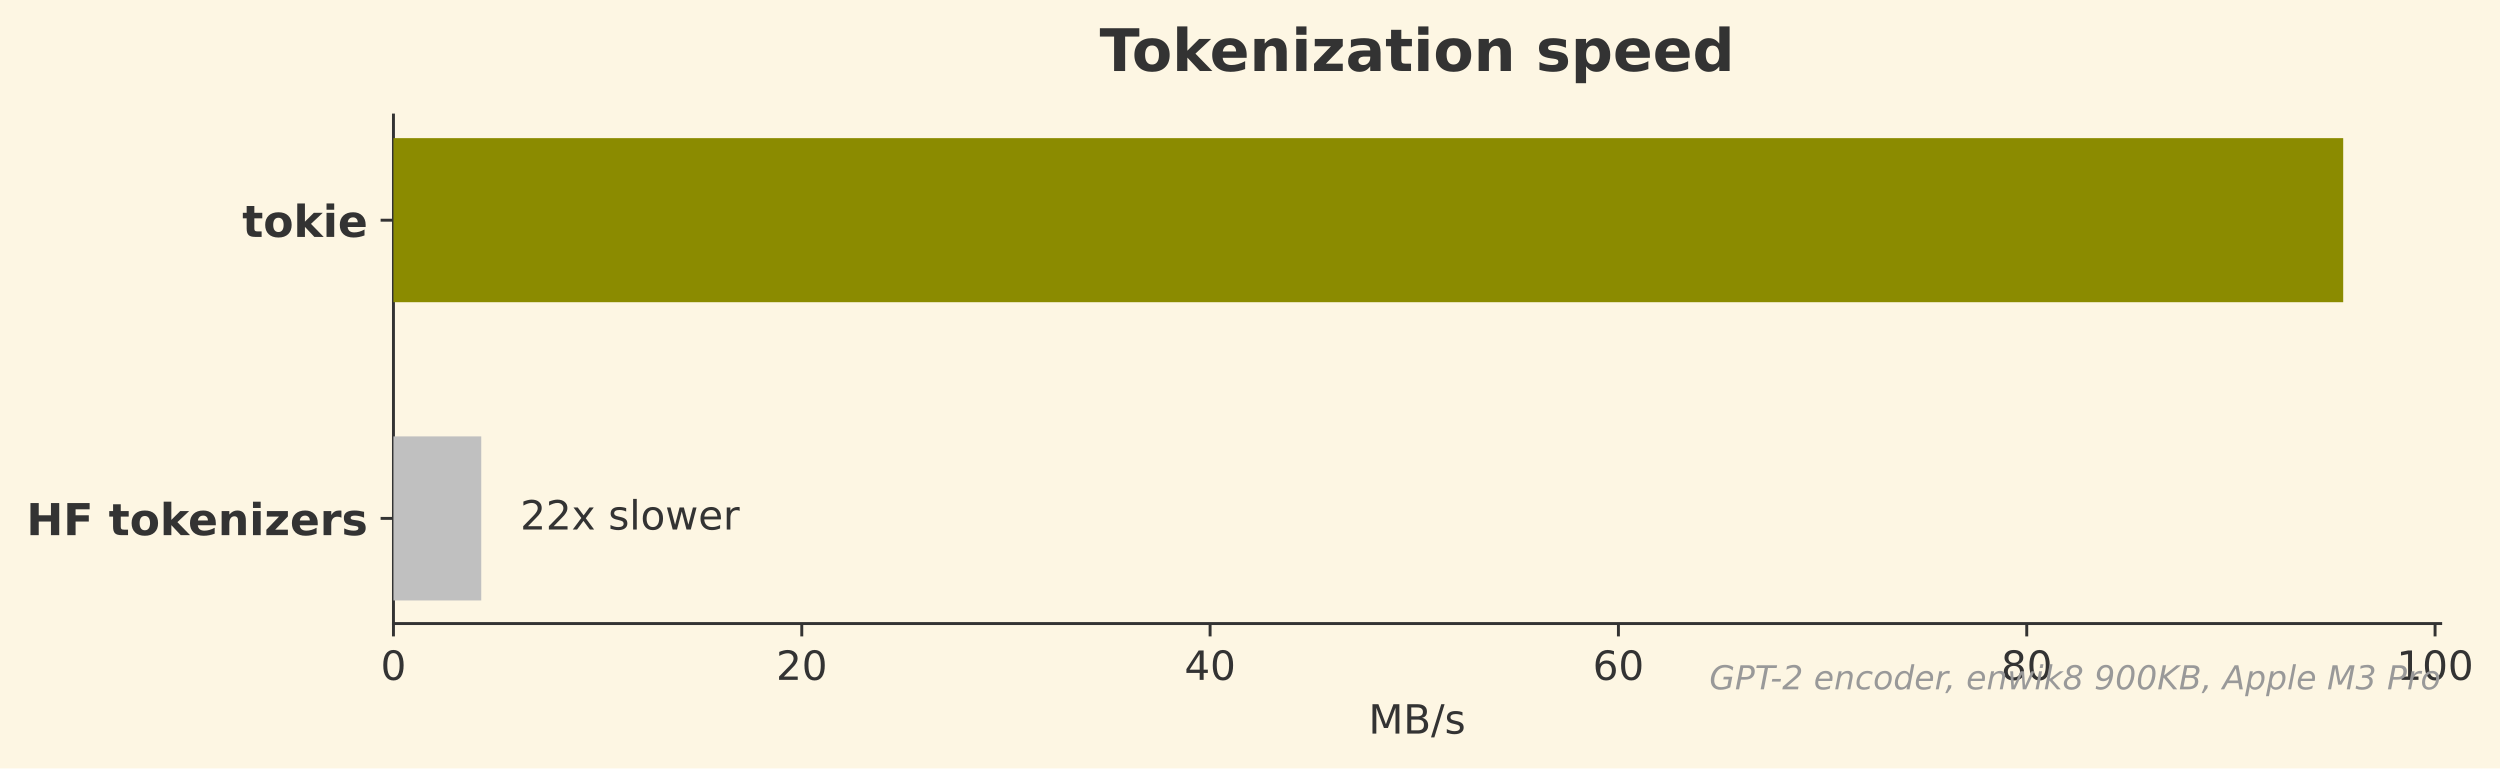
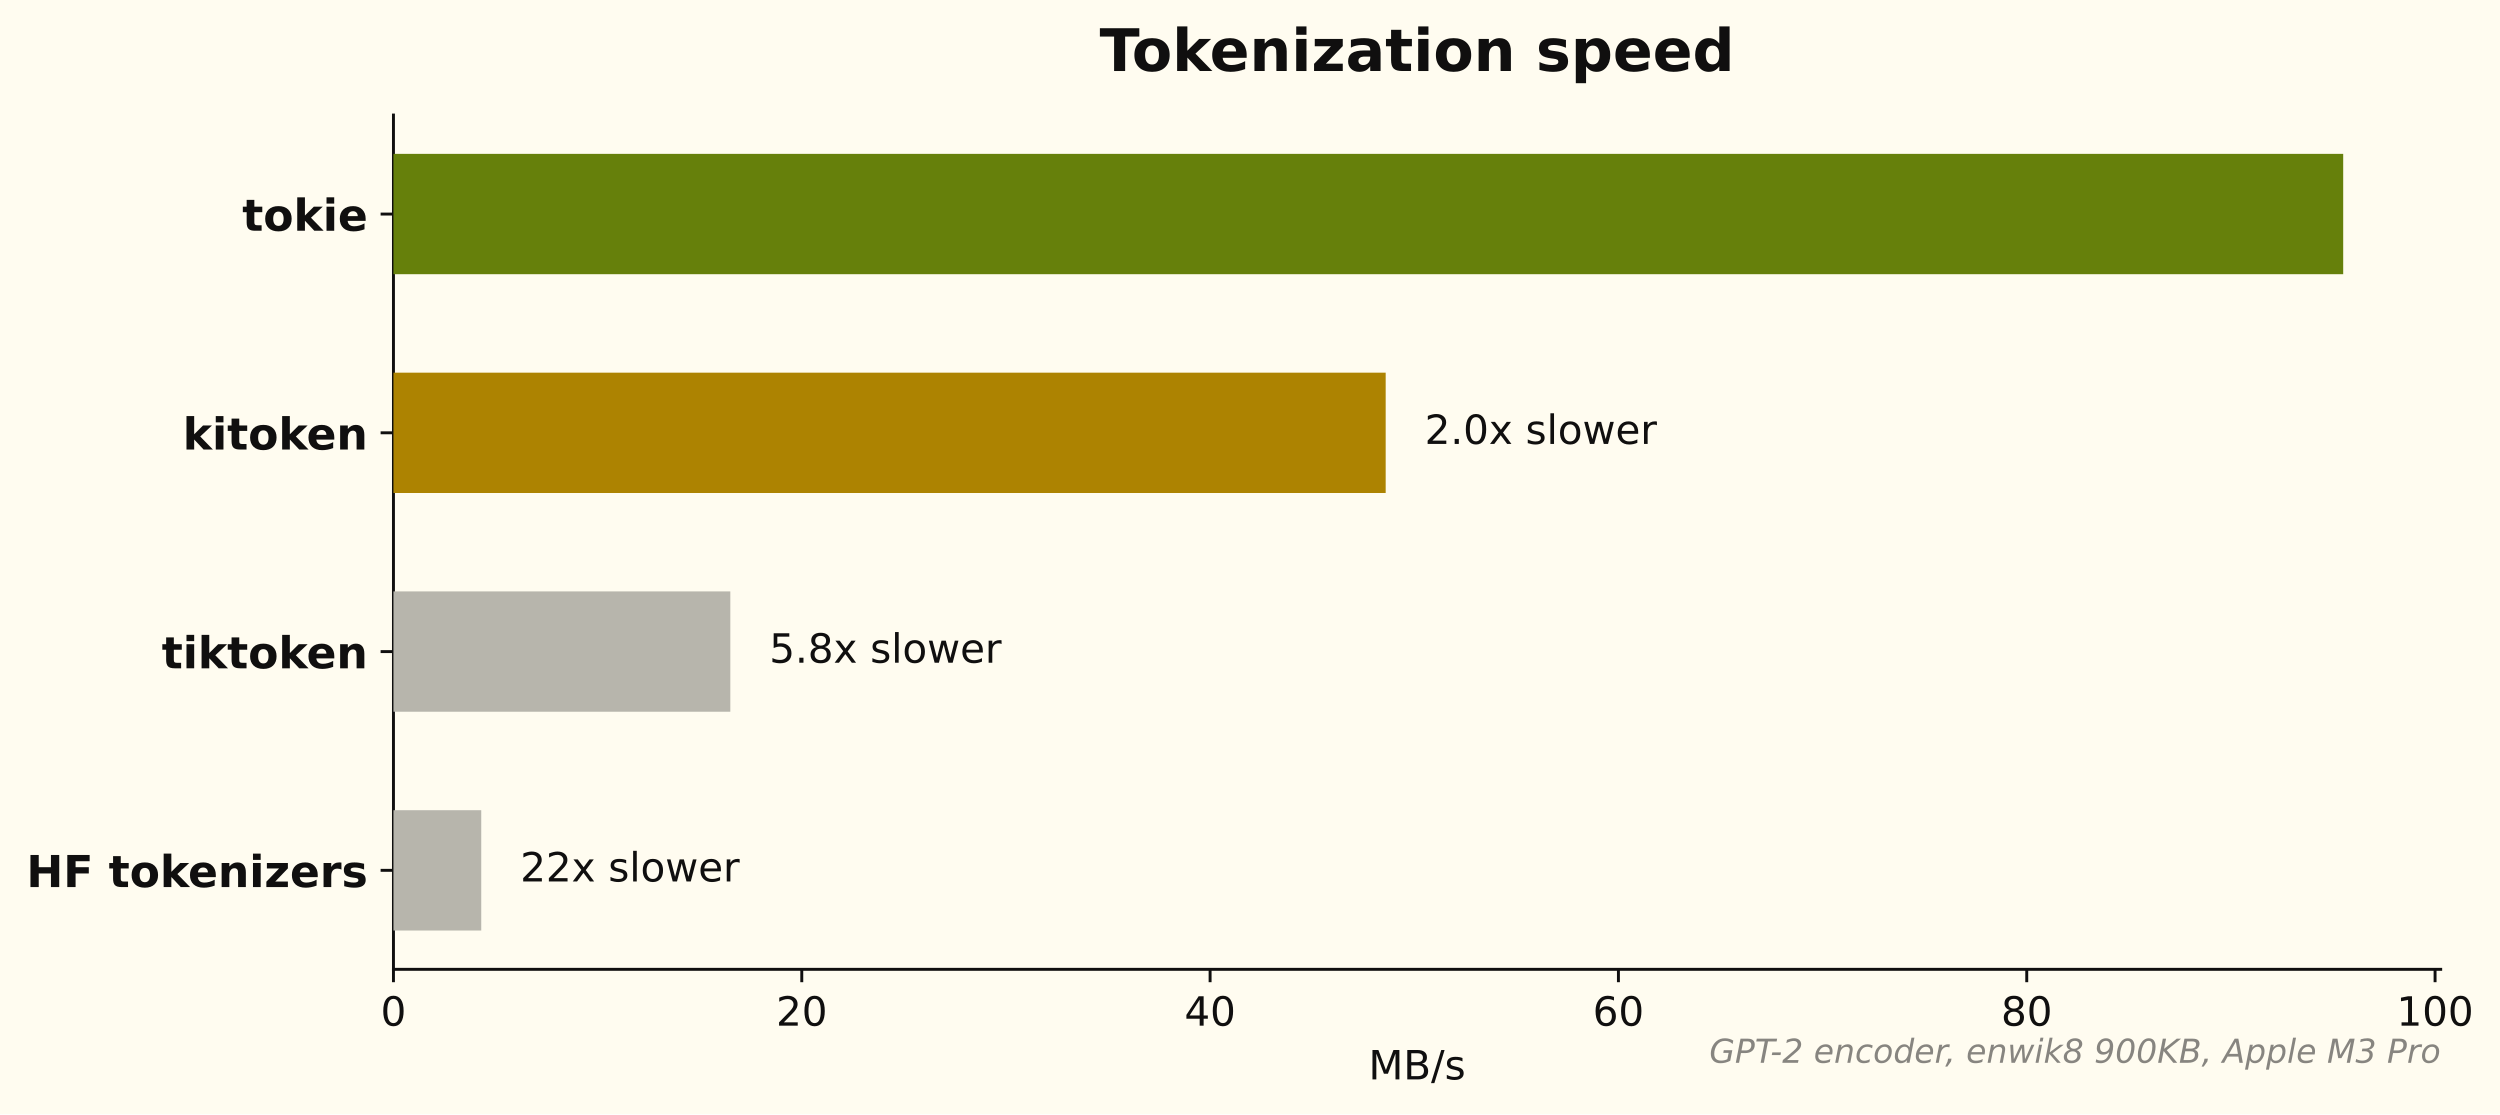
- <svg xmlns="http://www.w3.org/2000/svg" xmlns:xlink="http://www.w3.org/1999/xlink" width="681.409pt" height="209.449pt" viewBox="0 0 681.409 209.449" version="1.1">
+ <svg xmlns="http://www.w3.org/2000/svg" xmlns:xlink="http://www.w3.org/1999/xlink" width="681.409pt" height="303.697pt" viewBox="0 0 681.409 303.697" version="1.1">
  <defs>
    <style type="text/css">*{stroke-linejoin: round; stroke-linecap: butt}</style>
  </defs>
  <g id="figure_1">
    <g id="patch_1">
-       <path d="M 0 209.449  L 681.409 209.449  L 681.409 0  L 0 0  z " style="fill: #fdf6e3" />
+       <path d="M 0 303.697  L 681.409 303.697  L 681.409 0  L 0 0  z " style="fill: #fffcf0" />
    </g>
    <g id="axes_1">
      <g id="patch_2">
-         <path d="M 107.241 169.958  L 665.241 169.958  L 665.241 31.358  L 107.241 31.358  z " style="fill: #fdf6e3" />
+         <path d="M 107.241 264.205  L 665.241 264.205  L 665.241 31.358  L 107.241 31.358  z " style="fill: #fffcf0" />
      </g>
      <g id="matplotlib.axis_1">
        <g id="xtick_1">
          <g id="line2d_1">
            <defs>
-               <path id="me09ed2753e" d="M 0 0  L 0 3.5  " style="stroke: #333333; stroke-width: 0.8" />
+               <path id="m55bf7d7fab" d="M 0 0  L 0 3.5  " style="stroke: #100f0f; stroke-width: 0.8" />
            </defs>
            <g>
-               <use xlink:href="#me09ed2753e" x="107.241" y="169.958" style="fill: #333333; stroke: #333333; stroke-width: 0.8" />
+               <use xlink:href="#m55bf7d7fab" x="107.241" y="264.205" style="fill: #100f0f; stroke: #100f0f; stroke-width: 0.8" />
            </g>
          </g>
          <g id="text_1">
-             <g style="fill: #333333" transform="translate(103.7419 185.3158) scale(0.11 -0.11)">
+             <g style="fill: #100f0f" transform="translate(103.7419 279.5638) scale(0.11 -0.11)">
              <defs>
                <path id="DejaVuSans-30" d="M 2034 4250  Q 1547 4250 1301 3770  Q 1056 3291 1056 2328  Q 1056 1369 1301 889  Q 1547 409 2034 409  Q 2525 409 2770 889  Q 3016 1369 3016 2328  Q 3016 3291 2770 3770  Q 2525 4250 2034 4250  z M 2034 4750  Q 2819 4750 3233 4129  Q 3647 3509 3647 2328  Q 3647 1150 3233 529  Q 2819 -91 2034 -91  Q 1250 -91 836 529  Q 422 1150 422 2328  Q 422 3509 836 4129  Q 1250 4750 2034 4750  z " transform="scale(0.015625)" />
              </defs>
              <use xlink:href="#DejaVuSans-30" />
            </g>
          </g>
        </g>
        <g id="xtick_2">
          <g id="line2d_2">
            <g>
-               <use xlink:href="#me09ed2753e" x="218.535" y="169.958" style="fill: #333333; stroke: #333333; stroke-width: 0.8" />
+               <use xlink:href="#m55bf7d7fab" x="218.535" y="264.205" style="fill: #100f0f; stroke: #100f0f; stroke-width: 0.8" />
            </g>
          </g>
          <g id="text_2">
-             <g style="fill: #333333" transform="translate(211.5364 185.3158) scale(0.11 -0.11)">
+             <g style="fill: #100f0f" transform="translate(211.5364 279.5638) scale(0.11 -0.11)">
              <defs>
                <path id="DejaVuSans-32" d="M 1228 531  L 3431 531  L 3431 0  L 469 0  L 469 531  Q 828 903 1448 1529  Q 2069 2156 2228 2338  Q 2531 2678 2651 2914  Q 2772 3150 2772 3378  Q 2772 3750 2511 3984  Q 2250 4219 1831 4219  Q 1534 4219 1204 4116  Q 875 4013 500 3803  L 500 4441  Q 881 4594 1212 4672  Q 1544 4750 1819 4750  Q 2544 4750 2975 4387  Q 3406 4025 3406 3419  Q 3406 3131 3298 2873  Q 3191 2616 2906 2266  Q 2828 2175 2409 1742  Q 1991 1309 1228 531  z " transform="scale(0.015625)" />
              </defs>
              <use xlink:href="#DejaVuSans-32" />
              <use xlink:href="#DejaVuSans-30" transform="translate(63.62305 0)" />
            </g>
          </g>
        </g>
        <g id="xtick_3">
          <g id="line2d_3">
            <g>
-               <use xlink:href="#me09ed2753e" x="329.829" y="169.958" style="fill: #333333; stroke: #333333; stroke-width: 0.8" />
+               <use xlink:href="#m55bf7d7fab" x="329.829" y="264.205" style="fill: #100f0f; stroke: #100f0f; stroke-width: 0.8" />
            </g>
          </g>
          <g id="text_3">
-             <g style="fill: #333333" transform="translate(322.8304 185.3158) scale(0.11 -0.11)">
+             <g style="fill: #100f0f" transform="translate(322.8304 279.5638) scale(0.11 -0.11)">
              <defs>
                <path id="DejaVuSans-34" d="M 2419 4116  L 825 1625  L 2419 1625  L 2419 4116  z M 2253 4666  L 3047 4666  L 3047 1625  L 3713 1625  L 3713 1100  L 3047 1100  L 3047 0  L 2419 0  L 2419 1100  L 313 1100  L 313 1709  L 2253 4666  z " transform="scale(0.015625)" />
              </defs>
              <use xlink:href="#DejaVuSans-34" />
              <use xlink:href="#DejaVuSans-30" transform="translate(63.62305 0)" />
            </g>
          </g>
        </g>
        <g id="xtick_4">
          <g id="line2d_4">
            <g>
-               <use xlink:href="#me09ed2753e" x="441.123" y="169.958" style="fill: #333333; stroke: #333333; stroke-width: 0.8" />
+               <use xlink:href="#m55bf7d7fab" x="441.123" y="264.205" style="fill: #100f0f; stroke: #100f0f; stroke-width: 0.8" />
            </g>
          </g>
          <g id="text_4">
-             <g style="fill: #333333" transform="translate(434.1243 185.3158) scale(0.11 -0.11)">
+             <g style="fill: #100f0f" transform="translate(434.1243 279.5638) scale(0.11 -0.11)">
              <defs>
                <path id="DejaVuSans-36" d="M 2113 2584  Q 1688 2584 1439 2293  Q 1191 2003 1191 1497  Q 1191 994 1439 701  Q 1688 409 2113 409  Q 2538 409 2786 701  Q 3034 994 3034 1497  Q 3034 2003 2786 2293  Q 2538 2584 2113 2584  z M 3366 4563  L 3366 3988  Q 3128 4100 2886 4159  Q 2644 4219 2406 4219  Q 1781 4219 1451 3797  Q 1122 3375 1075 2522  Q 1259 2794 1537 2939  Q 1816 3084 2150 3084  Q 2853 3084 3261 2657  Q 3669 2231 3669 1497  Q 3669 778 3244 343  Q 2819 -91 2113 -91  Q 1303 -91 875 529  Q 447 1150 447 2328  Q 447 3434 972 4092  Q 1497 4750 2381 4750  Q 2619 4750 2861 4703  Q 3103 4656 3366 4563  z " transform="scale(0.015625)" />
              </defs>
              <use xlink:href="#DejaVuSans-36" />
              <use xlink:href="#DejaVuSans-30" transform="translate(63.62305 0)" />
            </g>
          </g>
        </g>
        <g id="xtick_5">
          <g id="line2d_5">
            <g>
-               <use xlink:href="#me09ed2753e" x="552.417" y="169.958" style="fill: #333333; stroke: #333333; stroke-width: 0.8" />
+               <use xlink:href="#m55bf7d7fab" x="552.417" y="264.205" style="fill: #100f0f; stroke: #100f0f; stroke-width: 0.8" />
            </g>
          </g>
          <g id="text_5">
-             <g style="fill: #333333" transform="translate(545.4183 185.3158) scale(0.11 -0.11)">
+             <g style="fill: #100f0f" transform="translate(545.4183 279.5638) scale(0.11 -0.11)">
              <defs>
                <path id="DejaVuSans-38" d="M 2034 2216  Q 1584 2216 1326 1975  Q 1069 1734 1069 1313  Q 1069 891 1326 650  Q 1584 409 2034 409  Q 2484 409 2743 651  Q 3003 894 3003 1313  Q 3003 1734 2745 1975  Q 2488 2216 2034 2216  z M 1403 2484  Q 997 2584 770 2862  Q 544 3141 544 3541  Q 544 4100 942 4425  Q 1341 4750 2034 4750  Q 2731 4750 3128 4425  Q 3525 4100 3525 3541  Q 3525 3141 3298 2862  Q 3072 2584 2669 2484  Q 3125 2378 3379 2068  Q 3634 1759 3634 1313  Q 3634 634 3220 271  Q 2806 -91 2034 -91  Q 1263 -91 848 271  Q 434 634 434 1313  Q 434 1759 690 2068  Q 947 2378 1403 2484  z M 1172 3481  Q 1172 3119 1398 2916  Q 1625 2713 2034 2713  Q 2441 2713 2670 2916  Q 2900 3119 2900 3481  Q 2900 3844 2670 4047  Q 2441 4250 2034 4250  Q 1625 4250 1398 4047  Q 1172 3844 1172 3481  z " transform="scale(0.015625)" />
              </defs>
              <use xlink:href="#DejaVuSans-38" />
              <use xlink:href="#DejaVuSans-30" transform="translate(63.62305 0)" />
            </g>
          </g>
        </g>
        <g id="xtick_6">
          <g id="line2d_6">
            <g>
-               <use xlink:href="#me09ed2753e" x="663.711" y="169.958" style="fill: #333333; stroke: #333333; stroke-width: 0.8" />
+               <use xlink:href="#m55bf7d7fab" x="663.711" y="264.205" style="fill: #100f0f; stroke: #100f0f; stroke-width: 0.8" />
            </g>
          </g>
          <g id="text_6">
-             <g style="fill: #333333" transform="translate(653.2128 185.3158) scale(0.11 -0.11)">
+             <g style="fill: #100f0f" transform="translate(653.2128 279.5638) scale(0.11 -0.11)">
              <defs>
                <path id="DejaVuSans-31" d="M 794 531  L 1825 531  L 1825 4091  L 703 3866  L 703 4441  L 1819 4666  L 2450 4666  L 2450 531  L 3481 531  L 3481 0  L 794 0  L 794 531  z " transform="scale(0.015625)" />
              </defs>
              <use xlink:href="#DejaVuSans-31" />
              <use xlink:href="#DejaVuSans-30" transform="translate(63.62305 0)" />
              <use xlink:href="#DejaVuSans-30" transform="translate(127.2461 0)" />
            </g>
          </g>
        </g>
        <g id="text_7">
-           <g style="fill: #333333" transform="translate(373.0043 199.9617) scale(0.11 -0.11)">
+           <g style="fill: #100f0f" transform="translate(373.0043 294.2097) scale(0.11 -0.11)">
            <defs>
              <path id="DejaVuSans-4d" d="M 628 4666  L 1569 4666  L 2759 1491  L 3956 4666  L 4897 4666  L 4897 0  L 4281 0  L 4281 4097  L 3078 897  L 2444 897  L 1241 4097  L 1241 0  L 628 0  L 628 4666  z " transform="scale(0.015625)" />
              <path id="DejaVuSans-42" d="M 1259 2228  L 1259 519  L 2272 519  Q 2781 519 3026 730  Q 3272 941 3272 1375  Q 3272 1813 3026 2020  Q 2781 2228 2272 2228  L 1259 2228  z M 1259 4147  L 1259 2741  L 2194 2741  Q 2656 2741 2882 2914  Q 3109 3088 3109 3444  Q 3109 3797 2882 3972  Q 2656 4147 2194 4147  L 1259 4147  z M 628 4666  L 2241 4666  Q 2963 4666 3353 4366  Q 3744 4066 3744 3513  Q 3744 3084 3544 2831  Q 3344 2578 2956 2516  Q 3422 2416 3680 2098  Q 3938 1781 3938 1306  Q 3938 681 3513 340  Q 3088 0 2303 0  L 628 0  L 628 4666  z " transform="scale(0.015625)" />
              <path id="DejaVuSans-2f" d="M 1625 4666  L 2156 4666  L 531 -594  L 0 -594  L 1625 4666  z " transform="scale(0.015625)" />
              <path id="DejaVuSans-73" d="M 2834 3397  L 2834 2853  Q 2591 2978 2328 3040  Q 2066 3103 1784 3103  Q 1356 3103 1142 2972  Q 928 2841 928 2578  Q 928 2378 1081 2264  Q 1234 2150 1697 2047  L 1894 2003  Q 2506 1872 2764 1633  Q 3022 1394 3022 966  Q 3022 478 2636 193  Q 2250 -91 1575 -91  Q 1294 -91 989 -36  Q 684 19 347 128  L 347 722  Q 666 556 975 473  Q 1284 391 1588 391  Q 1994 391 2212 530  Q 2431 669 2431 922  Q 2431 1156 2273 1281  Q 2116 1406 1581 1522  L 1381 1569  Q 847 1681 609 1914  Q 372 2147 372 2553  Q 372 3047 722 3315  Q 1072 3584 1716 3584  Q 2034 3584 2315 3537  Q 2597 3491 2834 3397  z " transform="scale(0.015625)" />
            </defs>
            <use xlink:href="#DejaVuSans-4d" />
            <use xlink:href="#DejaVuSans-42" transform="translate(86.2793 0)" />
            <use xlink:href="#DejaVuSans-2f" transform="translate(154.8828 0)" />
            <use xlink:href="#DejaVuSans-73" transform="translate(188.5742 0)" />
          </g>
        </g>
      </g>
      <g id="matplotlib.axis_2">
        <g id="ytick_1">
          <g id="line2d_7">
            <defs>
-               <path id="m3911dd9535" d="M 0 0  L -3.5 0  " style="stroke: #333333; stroke-width: 0.8" />
+               <path id="m4aaaa77200" d="M 0 0  L -3.5 0  " style="stroke: #100f0f; stroke-width: 0.8" />
            </defs>
            <g>
-               <use xlink:href="#m3911dd9535" x="107.241" y="60.012" style="fill: #333333; stroke: #333333; stroke-width: 0.8" />
+               <use xlink:href="#m4aaaa77200" x="107.241" y="58.339" style="fill: #100f0f; stroke: #100f0f; stroke-width: 0.8" />
            </g>
          </g>
          <g id="text_8">
-             <g style="fill: #333333" transform="translate(66.02813 64.5714) scale(0.12 -0.12)">
+             <g style="fill: #100f0f" transform="translate(66.02813 62.89831) scale(0.12 -0.12)">
              <defs>
                <path id="DejaVuSans-Bold-74" d="M 1759 4494  L 1759 3500  L 2913 3500  L 2913 2700  L 1759 2700  L 1759 1216  Q 1759 972 1856 886  Q 1953 800 2241 800  L 2816 800  L 2816 0  L 1856 0  Q 1194 0 917 276  Q 641 553 641 1216  L 641 2700  L 84 2700  L 84 3500  L 641 3500  L 641 4494  L 1759 4494  z " transform="scale(0.015625)" />
                <path id="DejaVuSans-Bold-6f" d="M 2203 2784  Q 1831 2784 1636 2517  Q 1441 2250 1441 1747  Q 1441 1244 1636 976  Q 1831 709 2203 709  Q 2569 709 2762 976  Q 2956 1244 2956 1747  Q 2956 2250 2762 2517  Q 2569 2784 2203 2784  z M 2203 3584  Q 3106 3584 3614 3096  Q 4122 2609 4122 1747  Q 4122 884 3614 396  Q 3106 -91 2203 -91  Q 1297 -91 786 396  Q 275 884 275 1747  Q 275 2609 786 3096  Q 1297 3584 2203 3584  z " transform="scale(0.015625)" />
                <path id="DejaVuSans-Bold-6b" d="M 538 4863  L 1656 4863  L 1656 2216  L 2944 3500  L 4244 3500  L 2534 1894  L 4378 0  L 3022 0  L 1656 1459  L 1656 0  L 538 0  L 538 4863  z " transform="scale(0.015625)" />
                <path id="DejaVuSans-Bold-69" d="M 538 3500  L 1656 3500  L 1656 0  L 538 0  L 538 3500  z M 538 4863  L 1656 4863  L 1656 3950  L 538 3950  L 538 4863  z " transform="scale(0.015625)" />
                <path id="DejaVuSans-Bold-65" d="M 4031 1759  L 4031 1441  L 1416 1441  Q 1456 1047 1700 850  Q 1944 653 2381 653  Q 2734 653 3104 758  Q 3475 863 3866 1075  L 3866 213  Q 3469 63 3072 -14  Q 2675 -91 2278 -91  Q 1328 -91 801 392  Q 275 875 275 1747  Q 275 2603 792 3093  Q 1309 3584 2216 3584  Q 3041 3584 3536 3087  Q 4031 2591 4031 1759  z M 2881 2131  Q 2881 2450 2695 2645  Q 2509 2841 2209 2841  Q 1884 2841 1681 2658  Q 1478 2475 1428 2131  L 2881 2131  z " transform="scale(0.015625)" />
              </defs>
              <use xlink:href="#DejaVuSans-Bold-74" />
              <use xlink:href="#DejaVuSans-Bold-6f" transform="translate(47.80273 0)" />
              <use xlink:href="#DejaVuSans-Bold-6b" transform="translate(116.5039 0)" />
              <use xlink:href="#DejaVuSans-Bold-69" transform="translate(183.0078 0)" />
              <use xlink:href="#DejaVuSans-Bold-65" transform="translate(217.2852 0)" />
            </g>
          </g>
        </g>
        <g id="ytick_2">
          <g id="line2d_8">
            <g>
-               <use xlink:href="#m3911dd9535" x="107.241" y="141.303" style="fill: #333333; stroke: #333333; stroke-width: 0.8" />
+               <use xlink:href="#m4aaaa77200" x="107.241" y="117.967" style="fill: #100f0f; stroke: #100f0f; stroke-width: 0.8" />
            </g>
          </g>
          <g id="text_9">
-             <g style="fill: #333333" transform="translate(7.2 145.8617) scale(0.12 -0.12)">
+             <g style="fill: #100f0f" transform="translate(49.82062 122.5265) scale(0.12 -0.12)">
+               <defs>
+                 <path id="DejaVuSans-Bold-6e" d="M 4056 2131  L 4056 0  L 2931 0  L 2931 347  L 2931 1631  Q 2931 2084 2911 2256  Q 2891 2428 2841 2509  Q 2775 2619 2662 2680  Q 2550 2741 2406 2741  Q 2056 2741 1856 2470  Q 1656 2200 1656 1722  L 1656 0  L 538 0  L 538 3500  L 1656 3500  L 1656 2988  Q 1909 3294 2193 3439  Q 2478 3584 2822 3584  Q 3428 3584 3742 3212  Q 4056 2841 4056 2131  z " transform="scale(0.015625)" />
+               </defs>
+               <use xlink:href="#DejaVuSans-Bold-6b" />
+               <use xlink:href="#DejaVuSans-Bold-69" transform="translate(66.50391 0)" />
+               <use xlink:href="#DejaVuSans-Bold-74" transform="translate(100.7812 0)" />
+               <use xlink:href="#DejaVuSans-Bold-6f" transform="translate(148.584 0)" />
+               <use xlink:href="#DejaVuSans-Bold-6b" transform="translate(217.2852 0)" />
+               <use xlink:href="#DejaVuSans-Bold-65" transform="translate(281.1641 0)" />
+               <use xlink:href="#DejaVuSans-Bold-6e" transform="translate(348.9863 0)" />
+             </g>
+           </g>
+         </g>
+         <g id="ytick_3">
+           <g id="line2d_9">
+             <g>
+               <use xlink:href="#m4aaaa77200" x="107.241" y="177.596" style="fill: #100f0f; stroke: #100f0f; stroke-width: 0.8" />
+             </g>
+           </g>
+           <g id="text_10">
+             <g style="fill: #100f0f" transform="translate(44.085 182.1546) scale(0.12 -0.12)">
+               <use xlink:href="#DejaVuSans-Bold-74" />
+               <use xlink:href="#DejaVuSans-Bold-69" transform="translate(47.80273 0)" />
+               <use xlink:href="#DejaVuSans-Bold-6b" transform="translate(82.08008 0)" />
+               <use xlink:href="#DejaVuSans-Bold-74" transform="translate(148.584 0)" />
+               <use xlink:href="#DejaVuSans-Bold-6f" transform="translate(196.3867 0)" />
+               <use xlink:href="#DejaVuSans-Bold-6b" transform="translate(265.0879 0)" />
+               <use xlink:href="#DejaVuSans-Bold-65" transform="translate(328.9668 0)" />
+               <use xlink:href="#DejaVuSans-Bold-6e" transform="translate(396.7891 0)" />
+             </g>
+           </g>
+         </g>
+         <g id="ytick_4">
+           <g id="line2d_10">
+             <g>
+               <use xlink:href="#m4aaaa77200" x="107.241" y="237.224" style="fill: #100f0f; stroke: #100f0f; stroke-width: 0.8" />
+             </g>
+           </g>
+           <g id="text_11">
+             <g style="fill: #100f0f" transform="translate(7.2 241.7828) scale(0.12 -0.12)">
              <defs>
                <path id="DejaVuSans-Bold-48" d="M 588 4666  L 1791 4666  L 1791 2888  L 3566 2888  L 3566 4666  L 4769 4666  L 4769 0  L 3566 0  L 3566 1978  L 1791 1978  L 1791 0  L 588 0  L 588 4666  z " transform="scale(0.015625)" />
                <path id="DejaVuSans-Bold-46" d="M 588 4666  L 3834 4666  L 3834 3756  L 1791 3756  L 1791 2888  L 3713 2888  L 3713 1978  L 1791 1978  L 1791 0  L 588 0  L 588 4666  z " transform="scale(0.015625)" />
                <path id="DejaVuSans-Bold-20" transform="scale(0.015625)" />
-                 <path id="DejaVuSans-Bold-6e" d="M 4056 2131  L 4056 0  L 2931 0  L 2931 347  L 2931 1631  Q 2931 2084 2911 2256  Q 2891 2428 2841 2509  Q 2775 2619 2662 2680  Q 2550 2741 2406 2741  Q 2056 2741 1856 2470  Q 1656 2200 1656 1722  L 1656 0  L 538 0  L 538 3500  L 1656 3500  L 1656 2988  Q 1909 3294 2193 3439  Q 2478 3584 2822 3584  Q 3428 3584 3742 3212  Q 4056 2841 4056 2131  z " transform="scale(0.015625)" />
                <path id="DejaVuSans-Bold-7a" d="M 366 3500  L 3419 3500  L 3419 2719  L 1575 800  L 3419 800  L 3419 0  L 288 0  L 288 781  L 2131 2700  L 366 2700  L 366 3500  z " transform="scale(0.015625)" />
                <path id="DejaVuSans-Bold-72" d="M 3138 2547  Q 2991 2616 2845 2648  Q 2700 2681 2553 2681  Q 2122 2681 1889 2404  Q 1656 2128 1656 1613  L 1656 0  L 538 0  L 538 3500  L 1656 3500  L 1656 2925  Q 1872 3269 2151 3426  Q 2431 3584 2822 3584  Q 2878 3584 2943 3579  Q 3009 3575 3134 3559  L 3138 2547  z " transform="scale(0.015625)" />
                <path id="DejaVuSans-Bold-73" d="M 3272 3391  L 3272 2541  Q 2913 2691 2578 2766  Q 2244 2841 1947 2841  Q 1628 2841 1473 2761  Q 1319 2681 1319 2516  Q 1319 2381 1436 2309  Q 1553 2238 1856 2203  L 2053 2175  Q 2913 2066 3209 1816  Q 3506 1566 3506 1031  Q 3506 472 3093 190  Q 2681 -91 1863 -91  Q 1516 -91 1145 -36  Q 775 19 384 128  L 384 978  Q 719 816 1070 734  Q 1422 653 1784 653  Q 2113 653 2278 743  Q 2444 834 2444 1013  Q 2444 1163 2330 1236  Q 2216 1309 1875 1350  L 1678 1375  Q 931 1469 631 1722  Q 331 1975 331 2491  Q 331 3047 712 3315  Q 1094 3584 1881 3584  Q 2191 3584 2531 3537  Q 2872 3491 3272 3391  z " transform="scale(0.015625)" />
              </defs>
              <use xlink:href="#DejaVuSans-Bold-48" />
              <use xlink:href="#DejaVuSans-Bold-46" transform="translate(83.69141 0)" />
              <use xlink:href="#DejaVuSans-Bold-20" transform="translate(152.002 0)" />
              <use xlink:href="#DejaVuSans-Bold-74" transform="translate(186.8164 0)" />
              <use xlink:href="#DejaVuSans-Bold-6f" transform="translate(234.6191 0)" />
              <use xlink:href="#DejaVuSans-Bold-6b" transform="translate(303.3203 0)" />
              <use xlink:href="#DejaVuSans-Bold-65" transform="translate(367.1992 0)" />
              <use xlink:href="#DejaVuSans-Bold-6e" transform="translate(435.0215 0)" />
              <use xlink:href="#DejaVuSans-Bold-69" transform="translate(506.2129 0)" />
              <use xlink:href="#DejaVuSans-Bold-7a" transform="translate(540.4902 0)" />
              <use xlink:href="#DejaVuSans-Bold-65" transform="translate(598.6934 0)" />
              <use xlink:href="#DejaVuSans-Bold-72" transform="translate(666.5156 0)" />
              <use xlink:href="#DejaVuSans-Bold-73" transform="translate(715.832 0)" />
            </g>
          </g>
        </g>
      </g>
      <g id="patch_3">
-         <path d="M 107.241 169.958  L 107.241 31.358  " style="fill: none; stroke: #333333; stroke-width: 0.8; stroke-linejoin: miter; stroke-linecap: square" />
+         <path d="M 107.241 264.205  L 107.241 31.358  " style="fill: none; stroke: #100f0f; stroke-width: 0.8; stroke-linejoin: miter; stroke-linecap: square" />
      </g>
      <g id="patch_4">
-         <path d="M 107.241 169.958  L 665.241 169.958  " style="fill: none; stroke: #333333; stroke-width: 0.8; stroke-linejoin: miter; stroke-linecap: square" />
+         <path d="M 107.241 264.205  L 665.241 264.205  " style="fill: none; stroke: #100f0f; stroke-width: 0.8; stroke-linejoin: miter; stroke-linecap: square" />
      </g>
      <g id="patch_5">
-         <path d="M 107.241 37.657  L 638.67 37.657  L 638.67 82.367  L 107.241 82.367  z " clip-path="url(#p476c2cf19a)" style="fill: #8b8b00" />
+         <path d="M 107.241 41.941  L 638.67 41.941  L 638.67 74.737  L 107.241 74.737  z " clip-path="url(#p4146861fde)" style="fill: #66800b" />
      </g>
      <g id="patch_6">
-         <path d="M 107.241 118.948  L 131.169 118.948  L 131.169 163.657  L 107.241 163.657  z " clip-path="url(#p476c2cf19a)" style="fill: #c0c0c0" />
-       </g>
-       <g id="text_10">
-         <g style="fill: #333333" transform="translate(141.798 144.338) scale(0.11 -0.11)">
+         <path d="M 107.241 101.57  L 377.686 101.57  L 377.686 134.365  L 107.241 134.365  z " clip-path="url(#p4146861fde)" style="fill: #ad8301" />
+       </g>
+       <g id="patch_7">
+         <path d="M 107.241 161.198  L 199.059 161.198  L 199.059 193.993  L 107.241 193.993  z " clip-path="url(#p4146861fde)" style="fill: #b7b5ac" />
+       </g>
+       <g id="patch_8">
+         <path d="M 107.241 220.826  L 131.169 220.826  L 131.169 253.621  L 107.241 253.621  z " clip-path="url(#p4146861fde)" style="fill: #b7b5ac" />
+       </g>
+       <g id="text_12">
+         <g style="fill: #100f0f" transform="translate(388.3141 121.0027) scale(0.11 -0.11)">
          <defs>
+             <path id="DejaVuSans-2e" d="M 684 794  L 1344 794  L 1344 0  L 684 0  L 684 794  z " transform="scale(0.015625)" />
            <path id="DejaVuSans-78" d="M 3513 3500  L 2247 1797  L 3578 0  L 2900 0  L 1881 1375  L 863 0  L 184 0  L 1544 1831  L 300 3500  L 978 3500  L 1906 2253  L 2834 3500  L 3513 3500  z " transform="scale(0.015625)" />
            <path id="DejaVuSans-20" transform="scale(0.015625)" />
            <path id="DejaVuSans-6c" d="M 603 4863  L 1178 4863  L 1178 0  L 603 0  L 603 4863  z " transform="scale(0.015625)" />
            <path id="DejaVuSans-6f" d="M 1959 3097  Q 1497 3097 1228 2736  Q 959 2375 959 1747  Q 959 1119 1226 758  Q 1494 397 1959 397  Q 2419 397 2687 759  Q 2956 1122 2956 1747  Q 2956 2369 2687 2733  Q 2419 3097 1959 3097  z M 1959 3584  Q 2709 3584 3137 3096  Q 3566 2609 3566 1747  Q 3566 888 3137 398  Q 2709 -91 1959 -91  Q 1206 -91 779 398  Q 353 888 353 1747  Q 353 2609 779 3096  Q 1206 3584 1959 3584  z " transform="scale(0.015625)" />
            <path id="DejaVuSans-77" d="M 269 3500  L 844 3500  L 1563 769  L 2278 3500  L 2956 3500  L 3675 769  L 4391 3500  L 4966 3500  L 4050 0  L 3372 0  L 2619 2869  L 1863 0  L 1184 0  L 269 3500  z " transform="scale(0.015625)" />
            <path id="DejaVuSans-65" d="M 3597 1894  L 3597 1613  L 953 1613  Q 991 1019 1311 708  Q 1631 397 2203 397  Q 2534 397 2845 478  Q 3156 559 3463 722  L 3463 178  Q 3153 47 2828 -22  Q 2503 -91 2169 -91  Q 1331 -91 842 396  Q 353 884 353 1716  Q 353 2575 817 3079  Q 1281 3584 2069 3584  Q 2775 3584 3186 3129  Q 3597 2675 3597 1894  z M 3022 2063  Q 3016 2534 2758 2815  Q 2500 3097 2075 3097  Q 1594 3097 1305 2825  Q 1016 2553 972 2059  L 3022 2063  z " transform="scale(0.015625)" />
            <path id="DejaVuSans-72" d="M 2631 2963  Q 2534 3019 2420 3045  Q 2306 3072 2169 3072  Q 1681 3072 1420 2755  Q 1159 2438 1159 1844  L 1159 0  L 581 0  L 581 3500  L 1159 3500  L 1159 2956  Q 1341 3275 1631 3429  Q 1922 3584 2338 3584  Q 2397 3584 2469 3576  Q 2541 3569 2628 3553  L 2631 2963  z " transform="scale(0.015625)" />
          </defs>
+           <use xlink:href="#DejaVuSans-32" />
+           <use xlink:href="#DejaVuSans-2e" transform="translate(63.62305 0)" />
+           <use xlink:href="#DejaVuSans-30" transform="translate(95.41016 0)" />
+           <use xlink:href="#DejaVuSans-78" transform="translate(159.0332 0)" />
+           <use xlink:href="#DejaVuSans-20" transform="translate(218.2129 0)" />
+           <use xlink:href="#DejaVuSans-73" transform="translate(250 0)" />
+           <use xlink:href="#DejaVuSans-6c" transform="translate(302.0996 0)" />
+           <use xlink:href="#DejaVuSans-6f" transform="translate(329.8828 0)" />
+           <use xlink:href="#DejaVuSans-77" transform="translate(391.0645 0)" />
+           <use xlink:href="#DejaVuSans-65" transform="translate(472.8516 0)" />
+           <use xlink:href="#DejaVuSans-72" transform="translate(534.375 0)" />
+         </g>
+       </g>
+       <g id="text_13">
+         <g style="fill: #100f0f" transform="translate(209.6873 180.6309) scale(0.11 -0.11)">
+           <defs>
+             <path id="DejaVuSans-35" d="M 691 4666  L 3169 4666  L 3169 4134  L 1269 4134  L 1269 2991  Q 1406 3038 1543 3061  Q 1681 3084 1819 3084  Q 2600 3084 3056 2656  Q 3513 2228 3513 1497  Q 3513 744 3044 326  Q 2575 -91 1722 -91  Q 1428 -91 1123 -41  Q 819 9 494 109  L 494 744  Q 775 591 1075 516  Q 1375 441 1709 441  Q 2250 441 2565 725  Q 2881 1009 2881 1497  Q 2881 1984 2565 2268  Q 2250 2553 1709 2553  Q 1456 2553 1204 2497  Q 953 2441 691 2322  L 691 4666  z " transform="scale(0.015625)" />
+           </defs>
+           <use xlink:href="#DejaVuSans-35" />
+           <use xlink:href="#DejaVuSans-2e" transform="translate(63.62305 0)" />
+           <use xlink:href="#DejaVuSans-38" transform="translate(95.41016 0)" />
+           <use xlink:href="#DejaVuSans-78" transform="translate(159.0332 0)" />
+           <use xlink:href="#DejaVuSans-20" transform="translate(218.2129 0)" />
+           <use xlink:href="#DejaVuSans-73" transform="translate(250 0)" />
+           <use xlink:href="#DejaVuSans-6c" transform="translate(302.0996 0)" />
+           <use xlink:href="#DejaVuSans-6f" transform="translate(329.8828 0)" />
+           <use xlink:href="#DejaVuSans-77" transform="translate(391.0645 0)" />
+           <use xlink:href="#DejaVuSans-65" transform="translate(472.8516 0)" />
+           <use xlink:href="#DejaVuSans-72" transform="translate(534.375 0)" />
+         </g>
+       </g>
+       <g id="text_14">
+         <g style="fill: #100f0f" transform="translate(141.798 240.2591) scale(0.11 -0.11)">
          <use xlink:href="#DejaVuSans-32" />
          <use xlink:href="#DejaVuSans-32" transform="translate(63.62305 0)" />
          <use xlink:href="#DejaVuSans-78" transform="translate(127.2461 0)" />
          <use xlink:href="#DejaVuSans-20" transform="translate(186.4258 0)" />
          <use xlink:href="#DejaVuSans-73" transform="translate(218.2129 0)" />
          <use xlink:href="#DejaVuSans-6c" transform="translate(270.3125 0)" />
          <use xlink:href="#DejaVuSans-6f" transform="translate(298.0957 0)" />
          <use xlink:href="#DejaVuSans-77" transform="translate(359.2773 0)" />
          <use xlink:href="#DejaVuSans-65" transform="translate(441.0645 0)" />
          <use xlink:href="#DejaVuSans-72" transform="translate(502.5879 0)" />
        </g>
      </g>
-       <g id="text_11">
-         <g style="fill: #999999" transform="translate(465.9011 187.8841) scale(0.09 -0.09)">
+       <g id="text_15">
+         <g style="fill: #878580" transform="translate(465.9011 289.6719) scale(0.09 -0.09)">
          <defs>
            <path id="DejaVuSans-Oblique-47" d="M 3494 697  L 3738 1919  L 2700 1919  L 2797 2438  L 4453 2438  L 4050 384  Q 3634 156 3143 32  Q 2653 -91 2156 -91  Q 1278 -91 783 396  Q 288 884 288 1753  Q 288 2475 589 3126  Q 891 3778 1422 4213  Q 1756 4484 2153 4617  Q 2550 4750 3034 4750  Q 3472 4750 3873 4639  Q 4275 4528 4641 4306  L 4513 3634  Q 4231 3928 3853 4083  Q 3475 4238 3047 4238  Q 2550 4238 2172 4048  Q 1794 3859 1497 3463  Q 1244 3125 1098 2667  Q 953 2209 953 1734  Q 953 1081 1287 751  Q 1622 422 2284 422  Q 2616 422 2925 492  Q 3234 563 3494 697  z " transform="scale(0.015625)" />
            <path id="DejaVuSans-Oblique-50" d="M 1081 4666  L 2541 4666  Q 3178 4666 3512 4369  Q 3847 4072 3847 3500  Q 3847 2731 3353 2303  Q 2859 1875 1966 1875  L 1172 1875  L 806 0  L 172 0  L 1081 4666  z M 1613 4147  L 1275 2394  L 2069 2394  Q 2606 2394 2893 2669  Q 3181 2944 3181 3456  Q 3181 3784 2986 3965  Q 2791 4147 2438 4147  L 1613 4147  z " transform="scale(0.015625)" />
            <path id="DejaVuSans-Oblique-54" d="M 378 4666  L 4325 4666  L 4225 4134  L 2559 4134  L 1759 0  L 1125 0  L 1925 4134  L 275 4134  L 378 4666  z " transform="scale(0.015625)" />
            <path id="DejaVuSans-Oblique-2d" d="M 391 2009  L 2075 2009  L 1978 1497  L 288 1497  L 391 2009  z " transform="scale(0.015625)" />
            <path id="DejaVuSans-Oblique-32" d="M 2950 2253  L 934 525  L 3163 525  L 3053 0  L 25 0  L 128 531  L 2234 2338  Q 2656 2703 2832 2979  Q 3009 3256 3009 3547  Q 3009 3850 2796 4040  Q 2584 4231 2241 4231  Q 1944 4231 1581 4125  Q 1219 4019 806 3816  L 922 4441  Q 1309 4594 1662 4672  Q 2016 4750 2316 4750  Q 2928 4750 3301 4425  Q 3675 4100 3675 3572  Q 3675 3216 3497 2892  Q 3319 2569 2950 2253  z " transform="scale(0.015625)" />
            <path id="DejaVuSans-Oblique-20" transform="scale(0.015625)" />
            <path id="DejaVuSans-Oblique-65" d="M 3078 2063  Q 3088 2113 3092 2166  Q 3097 2219 3097 2272  Q 3097 2653 2873 2875  Q 2650 3097 2266 3097  Q 1838 3097 1509 2826  Q 1181 2556 1013 2059  L 3078 2063  z M 3578 1613  L 903 1613  Q 884 1494 878 1425  Q 872 1356 872 1306  Q 872 872 1139 634  Q 1406 397 1894 397  Q 2269 397 2603 481  Q 2938 566 3225 728  L 3116 159  Q 2806 34 2476 -28  Q 2147 -91 1806 -91  Q 1078 -91 686 257  Q 294 606 294 1247  Q 294 1794 489 2264  Q 684 2734 1063 3103  Q 1306 3334 1642 3459  Q 1978 3584 2356 3584  Q 2950 3584 3301 3228  Q 3653 2872 3653 2272  Q 3653 2128 3634 1964  Q 3616 1800 3578 1613  z " transform="scale(0.015625)" />
            <path id="DejaVuSans-Oblique-6e" d="M 3566 2113  L 3156 0  L 2578 0  L 2988 2091  Q 3016 2238 3031 2350  Q 3047 2463 3047 2528  Q 3047 2791 2881 2937  Q 2716 3084 2419 3084  Q 1956 3084 1622 2776  Q 1288 2469 1184 1941  L 800 0  L 225 0  L 903 3500  L 1478 3500  L 1363 2950  Q 1603 3253 1940 3418  Q 2278 3584 2650 3584  Q 3113 3584 3367 3334  Q 3622 3084 3622 2631  Q 3622 2519 3608 2391  Q 3594 2263 3566 2113  z " transform="scale(0.015625)" />
            <path id="DejaVuSans-Oblique-63" d="M 3431 3366  L 3316 2797  Q 3109 2947 2876 3022  Q 2644 3097 2394 3097  Q 2119 3097 1870 3000  Q 1622 2903 1453 2725  Q 1184 2453 1037 2087  Q 891 1722 891 1331  Q 891 859 1127 628  Q 1363 397 1844 397  Q 2081 397 2348 469  Q 2616 541 2906 684  L 2797 116  Q 2547 13 2283 -39  Q 2019 -91 1741 -91  Q 1044 -91 669 257  Q 294 606 294 1253  Q 294 1797 489 2255  Q 684 2713 1069 3078  Q 1331 3328 1684 3456  Q 2038 3584 2456 3584  Q 2700 3584 2940 3529  Q 3181 3475 3431 3366  z " transform="scale(0.015625)" />
            <path id="DejaVuSans-Oblique-6f" d="M 1625 -91  Q 1009 -91 651 289  Q 294 669 294 1325  Q 294 1706 417 2101  Q 541 2497 738 2766  Q 1047 3184 1428 3384  Q 1809 3584 2291 3584  Q 2888 3584 3255 3212  Q 3622 2841 3622 2241  Q 3622 1825 3500 1412  Q 3378 1000 3181 728  Q 2875 309 2494 109  Q 2113 -91 1625 -91  z M 891 1344  Q 891 869 1089 633  Q 1288 397 1691 397  Q 2269 397 2648 901  Q 3028 1406 3028 2181  Q 3028 2634 2825 2865  Q 2622 3097 2228 3097  Q 1903 3097 1650 2945  Q 1397 2794 1197 2484  Q 1050 2253 970 1956  Q 891 1659 891 1344  z " transform="scale(0.015625)" />
            <path id="DejaVuSans-Oblique-64" d="M 2675 525  Q 2444 222 2128 65  Q 1813 -91 1428 -91  Q 903 -91 598 267  Q 294 625 294 1247  Q 294 1766 478 2236  Q 663 2706 1013 3078  Q 1244 3325 1534 3454  Q 1825 3584 2144 3584  Q 2481 3584 2739 3421  Q 2997 3259 3138 2956  L 3513 4863  L 4091 4863  L 3144 0  L 2566 0  L 2675 525  z M 891 1350  Q 891 897 1095 644  Q 1300 391 1663 391  Q 1931 391 2161 520  Q 2391 650 2566 903  Q 2750 1166 2856 1509  Q 2963 1853 2963 2188  Q 2963 2622 2758 2865  Q 2553 3109 2194 3109  Q 1922 3109 1687 2981  Q 1453 2853 1288 2613  Q 1106 2353 998 2009  Q 891 1666 891 1350  z " transform="scale(0.015625)" />
            <path id="DejaVuSans-Oblique-72" d="M 2853 2969  Q 2766 3016 2653 3041  Q 2541 3066 2413 3066  Q 1953 3066 1609 2717  Q 1266 2369 1153 1784  L 800 0  L 225 0  L 909 3500  L 1484 3500  L 1375 2956  Q 1603 3259 1920 3421  Q 2238 3584 2597 3584  Q 2691 3584 2781 3573  Q 2872 3563 2963 3538  L 2853 2969  z " transform="scale(0.015625)" />
            <path id="DejaVuSans-Oblique-2c" d="M 575 794  L 1234 794  L 1131 256  L 422 -744  L 19 -744  L 469 256  L 575 794  z " transform="scale(0.015625)" />
            <path id="DejaVuSans-Oblique-77" d="M 544 3500  L 1113 3500  L 1259 684  L 2566 3500  L 3231 3500  L 3425 684  L 4666 3500  L 5241 3500  L 3641 0  L 2969 0  L 2797 2900  L 1459 0  L 781 0  L 544 3500  z " transform="scale(0.015625)" />
            <path id="DejaVuSans-Oblique-69" d="M 1172 4863  L 1747 4863  L 1606 4134  L 1031 4134  L 1172 4863  z M 909 3500  L 1484 3500  L 800 0  L 225 0  L 909 3500  z " transform="scale(0.015625)" />
            <path id="DejaVuSans-Oblique-6b" d="M 1172 4863  L 1747 4863  L 1197 2028  L 3169 3500  L 3916 3500  L 1716 1825  L 3322 0  L 2625 0  L 1131 1709  L 800 0  L 225 0  L 1172 4863  z " transform="scale(0.015625)" />
            <path id="DejaVuSans-Oblique-38" d="M 2847 1416  Q 2847 1769 2600 1992  Q 2353 2216 1953 2216  Q 1466 2216 1148 1923  Q 831 1631 831 1184  Q 831 828 1073 618  Q 1316 409 1728 409  Q 2219 409 2533 693  Q 2847 978 2847 1416  z M 3169 3591  Q 3169 3888 2950 4069  Q 2731 4250 2369 4250  Q 1941 4250 1664 4009  Q 1388 3769 1388 3406  Q 1388 3094 1605 2903  Q 1822 2713 2181 2713  Q 2613 2713 2891 2961  Q 3169 3209 3169 3591  z M 2741 2456  Q 3094 2322 3281 2050  Q 3469 1778 3469 1394  Q 3469 747 2969 328  Q 2469 -91 1678 -91  Q 1006 -91 609 239  Q 213 569 213 1119  Q 213 1619 553 2008  Q 894 2397 1441 2503  Q 1113 2616 941 2852  Q 769 3088 769 3425  Q 769 3991 1239 4370  Q 1709 4750 2431 4750  Q 3034 4750 3414 4442  Q 3794 4134 3794 3659  Q 3794 3247 3511 2923  Q 3228 2600 2741 2456  z " transform="scale(0.015625)" />
            <path id="DejaVuSans-Oblique-39" d="M 281 103  L 397 678  Q 578 559 809 496  Q 1041 434 1306 434  Q 1953 434 2348 843  Q 2744 1253 2938 2119  Q 2706 1853 2401 1714  Q 2097 1575 1747 1575  Q 1178 1575 842 1904  Q 506 2234 506 2791  Q 506 3247 672 3639  Q 838 4031 1159 4325  Q 1378 4531 1665 4640  Q 1953 4750 2278 4750  Q 2925 4750 3300 4339  Q 3675 3928 3675 3219  Q 3675 2559 3501 1943  Q 3328 1328 3022 878  Q 2697 403 2240 156  Q 1784 -91 1228 -91  Q 988 -91 748 -42  Q 509 6 281 103  z M 1131 2938  Q 1131 2541 1337 2308  Q 1544 2075 1894 2075  Q 2378 2075 2706 2447  Q 3034 2819 3034 3372  Q 3034 3784 2831 4017  Q 2628 4250 2272 4250  Q 1788 4250 1459 3870  Q 1131 3491 1131 2938  z " transform="scale(0.015625)" />
            <path id="DejaVuSans-Oblique-30" d="M 2444 4750  Q 3078 4750 3414 4328  Q 3750 3906 3750 3116  Q 3750 2516 3592 1923  Q 3434 1331 3150 863  Q 2859 394 2467 151  Q 2075 -91 1600 -91  Q 988 -91 653 334  Q 319 759 319 1544  Q 319 2138 480 2733  Q 641 3328 928 3794  Q 1216 4263 1602 4506  Q 1988 4750 2444 4750  z M 2406 4250  Q 2169 4250 1955 4123  Q 1741 3997 1569 3750  Q 1281 3338 1111 2720  Q 941 2103 941 1453  Q 941 938 1123 673  Q 1306 409 1663 409  Q 1913 409 2125 536  Q 2338 663 2509 909  Q 2794 1319 2961 1936  Q 3128 2553 3128 3206  Q 3128 3722 2945 3986  Q 2763 4250 2406 4250  z " transform="scale(0.015625)" />
            <path id="DejaVuSans-Oblique-4b" d="M 1081 4666  L 1716 4666  L 1331 2700  L 3781 4666  L 4622 4666  L 1850 2438  L 3878 0  L 3109 0  L 1247 2272  L 806 0  L 172 0  L 1081 4666  z " transform="scale(0.015625)" />
            <path id="DejaVuSans-Oblique-42" d="M 1081 4666  L 2694 4666  Q 3350 4666 3675 4422  Q 4000 4178 4000 3688  Q 4000 3238 3720 2911  Q 3441 2584 2988 2516  Q 3375 2428 3569 2181  Q 3763 1934 3763 1522  Q 3763 819 3242 409  Q 2722 0 1819 0  L 172 0  L 1081 4666  z M 1234 2228  L 903 519  L 1919 519  Q 2491 519 2800 781  Q 3109 1044 3109 1522  Q 3109 1891 2904 2059  Q 2700 2228 2247 2228  L 1234 2228  z M 1606 4147  L 1331 2741  L 2272 2741  Q 2775 2741 3058 2959  Q 3341 3178 3341 3566  Q 3341 3869 3150 4008  Q 2959 4147 2541 4147  L 1606 4147  z " transform="scale(0.015625)" />
            <path id="DejaVuSans-Oblique-41" d="M 2356 4666  L 3072 4666  L 3938 0  L 3278 0  L 3084 1197  L 984 1197  L 325 0  L -341 0  L 2356 4666  z M 2584 4044  L 1275 1722  L 2988 1722  L 2584 4044  z " transform="scale(0.015625)" />
            <path id="DejaVuSans-Oblique-70" d="M 3175 2156  Q 3175 2616 2975 2859  Q 2775 3103 2400 3103  Q 2144 3103 1911 2972  Q 1678 2841 1497 2591  Q 1319 2344 1212 1994  Q 1106 1644 1106 1300  Q 1106 863 1306 627  Q 1506 391 1875 391  Q 2147 391 2380 519  Q 2613 647 2778 891  Q 2956 1147 3065 1494  Q 3175 1841 3175 2156  z M 1394 2969  Q 1625 3272 1939 3428  Q 2253 3584 2638 3584  Q 3175 3584 3472 3232  Q 3769 2881 3769 2247  Q 3769 1728 3584 1258  Q 3400 788 3053 416  Q 2822 169 2531 39  Q 2241 -91 1919 -91  Q 1547 -91 1294 64  Q 1041 219 916 525  L 556 -1331  L -19 -1331  L 922 3500  L 1497 3500  L 1394 2969  z " transform="scale(0.015625)" />
            <path id="DejaVuSans-Oblique-6c" d="M 1172 4863  L 1747 4863  L 800 0  L 225 0  L 1172 4863  z " transform="scale(0.015625)" />
            <path id="DejaVuSans-Oblique-4d" d="M 1081 4666  L 2028 4666  L 2572 1522  L 4378 4666  L 5350 4666  L 4441 0  L 3828 0  L 4622 4091  L 2791 897  L 2175 897  L 1581 4103  L 788 0  L 172 0  L 1081 4666  z " transform="scale(0.015625)" />
            <path id="DejaVuSans-Oblique-33" d="M 1013 4550  Q 1356 4650 1679 4700  Q 2003 4750 2316 4750  Q 2934 4750 3296 4475  Q 3659 4200 3659 3738  Q 3659 3284 3373 2959  Q 3088 2634 2584 2516  Q 2978 2403 3162 2165  Q 3347 1928 3347 1538  Q 3347 1163 3167 834  Q 2988 506 2650 269  Q 2394 88 2037 -1  Q 1681 -91 1216 -91  Q 922 -91 622 -33  Q 322 25 13 141  L 128 738  Q 422 575 720 495  Q 1019 416 1331 416  Q 1947 416 2330 733  Q 2713 1050 2713 1556  Q 2713 1881 2469 2057  Q 2225 2234 1772 2234  L 1228 2234  L 1325 2747  L 1900 2747  Q 2419 2747 2717 2984  Q 3016 3222 3016 3628  Q 3016 3922 2797 4083  Q 2578 4244 2181 4244  Q 1881 4244 1567 4180  Q 1253 4116 916 3988  L 1013 4550  z " transform="scale(0.015625)" />
          </defs>
          <use xlink:href="#DejaVuSans-Oblique-47" />
          <use xlink:href="#DejaVuSans-Oblique-50" transform="translate(77.49023 0)" />
          <use xlink:href="#DejaVuSans-Oblique-54" transform="translate(137.793 0)" />
          <use xlink:href="#DejaVuSans-Oblique-2d" transform="translate(184.627 0)" />
          <use xlink:href="#DejaVuSans-Oblique-32" transform="translate(220.7109 0)" />
          <use xlink:href="#DejaVuSans-Oblique-20" transform="translate(284.334 0)" />
          <use xlink:href="#DejaVuSans-Oblique-65" transform="translate(316.1211 0)" />
          <use xlink:href="#DejaVuSans-Oblique-6e" transform="translate(377.6445 0)" />
          <use xlink:href="#DejaVuSans-Oblique-63" transform="translate(441.0234 0)" />
          <use xlink:href="#DejaVuSans-Oblique-6f" transform="translate(496.0039 0)" />
          <use xlink:href="#DejaVuSans-Oblique-64" transform="translate(557.1855 0)" />
          <use xlink:href="#DejaVuSans-Oblique-65" transform="translate(620.6621 0)" />
          <use xlink:href="#DejaVuSans-Oblique-72" transform="translate(682.1855 0)" />
          <use xlink:href="#DejaVuSans-Oblique-2c" transform="translate(714.1738 0)" />
          <use xlink:href="#DejaVuSans-Oblique-20" transform="translate(745.9609 0)" />
          <use xlink:href="#DejaVuSans-Oblique-65" transform="translate(777.748 0)" />
          <use xlink:href="#DejaVuSans-Oblique-6e" transform="translate(839.2715 0)" />
          <use xlink:href="#DejaVuSans-Oblique-77" transform="translate(902.6504 0)" />
          <use xlink:href="#DejaVuSans-Oblique-69" transform="translate(984.4375 0)" />
          <use xlink:href="#DejaVuSans-Oblique-6b" transform="translate(1012.221 0)" />
          <use xlink:href="#DejaVuSans-Oblique-38" transform="translate(1070.131 0)" />
          <use xlink:href="#DejaVuSans-Oblique-20" transform="translate(1133.754 0)" />
          <use xlink:href="#DejaVuSans-Oblique-39" transform="translate(1165.541 0)" />
          <use xlink:href="#DejaVuSans-Oblique-30" transform="translate(1229.164 0)" />
          <use xlink:href="#DejaVuSans-Oblique-30" transform="translate(1292.787 0)" />
          <use xlink:href="#DejaVuSans-Oblique-4b" transform="translate(1356.41 0)" />
          <use xlink:href="#DejaVuSans-Oblique-42" transform="translate(1421.986 0)" />
          <use xlink:href="#DejaVuSans-Oblique-2c" transform="translate(1490.59 0)" />
          <use xlink:href="#DejaVuSans-Oblique-20" transform="translate(1522.377 0)" />
          <use xlink:href="#DejaVuSans-Oblique-41" transform="translate(1554.164 0)" />
          <use xlink:href="#DejaVuSans-Oblique-70" transform="translate(1622.572 0)" />
          <use xlink:href="#DejaVuSans-Oblique-70" transform="translate(1686.049 0)" />
          <use xlink:href="#DejaVuSans-Oblique-6c" transform="translate(1749.525 0)" />
          <use xlink:href="#DejaVuSans-Oblique-65" transform="translate(1777.309 0)" />
          <use xlink:href="#DejaVuSans-Oblique-20" transform="translate(1838.832 0)" />
          <use xlink:href="#DejaVuSans-Oblique-4d" transform="translate(1870.619 0)" />
          <use xlink:href="#DejaVuSans-Oblique-33" transform="translate(1956.898 0)" />
          <use xlink:href="#DejaVuSans-Oblique-20" transform="translate(2020.521 0)" />
          <use xlink:href="#DejaVuSans-Oblique-50" transform="translate(2052.309 0)" />
          <use xlink:href="#DejaVuSans-Oblique-72" transform="translate(2112.611 0)" />
          <use xlink:href="#DejaVuSans-Oblique-6f" transform="translate(2153.725 0)" />
        </g>
      </g>
-       <g id="text_12">
-         <g style="fill: #333333" transform="translate(299.71 19.3575) scale(0.16 -0.16)">
+       <g id="text_16">
+         <g style="fill: #100f0f" transform="translate(299.71 19.3575) scale(0.16 -0.16)">
          <defs>
            <path id="DejaVuSans-Bold-54" d="M 31 4666  L 4331 4666  L 4331 3756  L 2784 3756  L 2784 0  L 1581 0  L 1581 3756  L 31 3756  L 31 4666  z " transform="scale(0.015625)" />
            <path id="DejaVuSans-Bold-61" d="M 2106 1575  Q 1756 1575 1579 1456  Q 1403 1338 1403 1106  Q 1403 894 1545 773  Q 1688 653 1941 653  Q 2256 653 2472 879  Q 2688 1106 2688 1447  L 2688 1575  L 2106 1575  z M 3816 1997  L 3816 0  L 2688 0  L 2688 519  Q 2463 200 2181 54  Q 1900 -91 1497 -91  Q 953 -91 614 226  Q 275 544 275 1050  Q 275 1666 698 1953  Q 1122 2241 2028 2241  L 2688 2241  L 2688 2328  Q 2688 2594 2478 2717  Q 2269 2841 1825 2841  Q 1466 2841 1156 2769  Q 847 2697 581 2553  L 581 3406  Q 941 3494 1303 3539  Q 1666 3584 2028 3584  Q 2975 3584 3395 3211  Q 3816 2838 3816 1997  z " transform="scale(0.015625)" />
            <path id="DejaVuSans-Bold-70" d="M 1656 506  L 1656 -1331  L 538 -1331  L 538 3500  L 1656 3500  L 1656 2988  Q 1888 3294 2169 3439  Q 2450 3584 2816 3584  Q 3463 3584 3878 3070  Q 4294 2556 4294 1747  Q 4294 938 3878 423  Q 3463 -91 2816 -91  Q 2450 -91 2169 54  Q 1888 200 1656 506  z M 2400 2772  Q 2041 2772 1848 2508  Q 1656 2244 1656 1747  Q 1656 1250 1848 986  Q 2041 722 2400 722  Q 2759 722 2948 984  Q 3138 1247 3138 1747  Q 3138 2247 2948 2509  Q 2759 2772 2400 2772  z " transform="scale(0.015625)" />
            <path id="DejaVuSans-Bold-64" d="M 2919 2988  L 2919 4863  L 4044 4863  L 4044 0  L 2919 0  L 2919 506  Q 2688 197 2409 53  Q 2131 -91 1766 -91  Q 1119 -91 703 423  Q 288 938 288 1747  Q 288 2556 703 3070  Q 1119 3584 1766 3584  Q 2128 3584 2408 3439  Q 2688 3294 2919 2988  z M 2181 722  Q 2541 722 2730 984  Q 2919 1247 2919 1747  Q 2919 2247 2730 2509  Q 2541 2772 2181 2772  Q 1825 2772 1636 2509  Q 1447 2247 1447 1747  Q 1447 1247 1636 984  Q 1825 722 2181 722  z " transform="scale(0.015625)" />
          </defs>
          <use xlink:href="#DejaVuSans-Bold-54" />
          <use xlink:href="#DejaVuSans-Bold-6f" transform="translate(54.96289 0)" />
          <use xlink:href="#DejaVuSans-Bold-6b" transform="translate(123.6641 0)" />
          <use xlink:href="#DejaVuSans-Bold-65" transform="translate(187.543 0)" />
          <use xlink:href="#DejaVuSans-Bold-6e" transform="translate(255.3652 0)" />
          <use xlink:href="#DejaVuSans-Bold-69" transform="translate(326.5566 0)" />
          <use xlink:href="#DejaVuSans-Bold-7a" transform="translate(360.834 0)" />
          <use xlink:href="#DejaVuSans-Bold-61" transform="translate(419.0371 0)" />
          <use xlink:href="#DejaVuSans-Bold-74" transform="translate(486.5176 0)" />
          <use xlink:href="#DejaVuSans-Bold-69" transform="translate(534.3203 0)" />
          <use xlink:href="#DejaVuSans-Bold-6f" transform="translate(568.5977 0)" />
          <use xlink:href="#DejaVuSans-Bold-6e" transform="translate(637.2988 0)" />
          <use xlink:href="#DejaVuSans-Bold-20" transform="translate(708.4902 0)" />
          <use xlink:href="#DejaVuSans-Bold-73" transform="translate(743.3047 0)" />
          <use xlink:href="#DejaVuSans-Bold-70" transform="translate(802.8262 0)" />
          <use xlink:href="#DejaVuSans-Bold-65" transform="translate(874.4082 0)" />
          <use xlink:href="#DejaVuSans-Bold-65" transform="translate(942.2305 0)" />
          <use xlink:href="#DejaVuSans-Bold-64" transform="translate(1010.053 0)" />
        </g>
      </g>
    </g>
  </g>
  <defs>
-     <clipPath id="p476c2cf19a">
-       <rect x="107.241" y="31.358" width="558" height="138.6" />
+     <clipPath id="p4146861fde">
+       <rect x="107.241" y="31.358" width="558" height="232.848" />
    </clipPath>
  </defs>
</svg>
